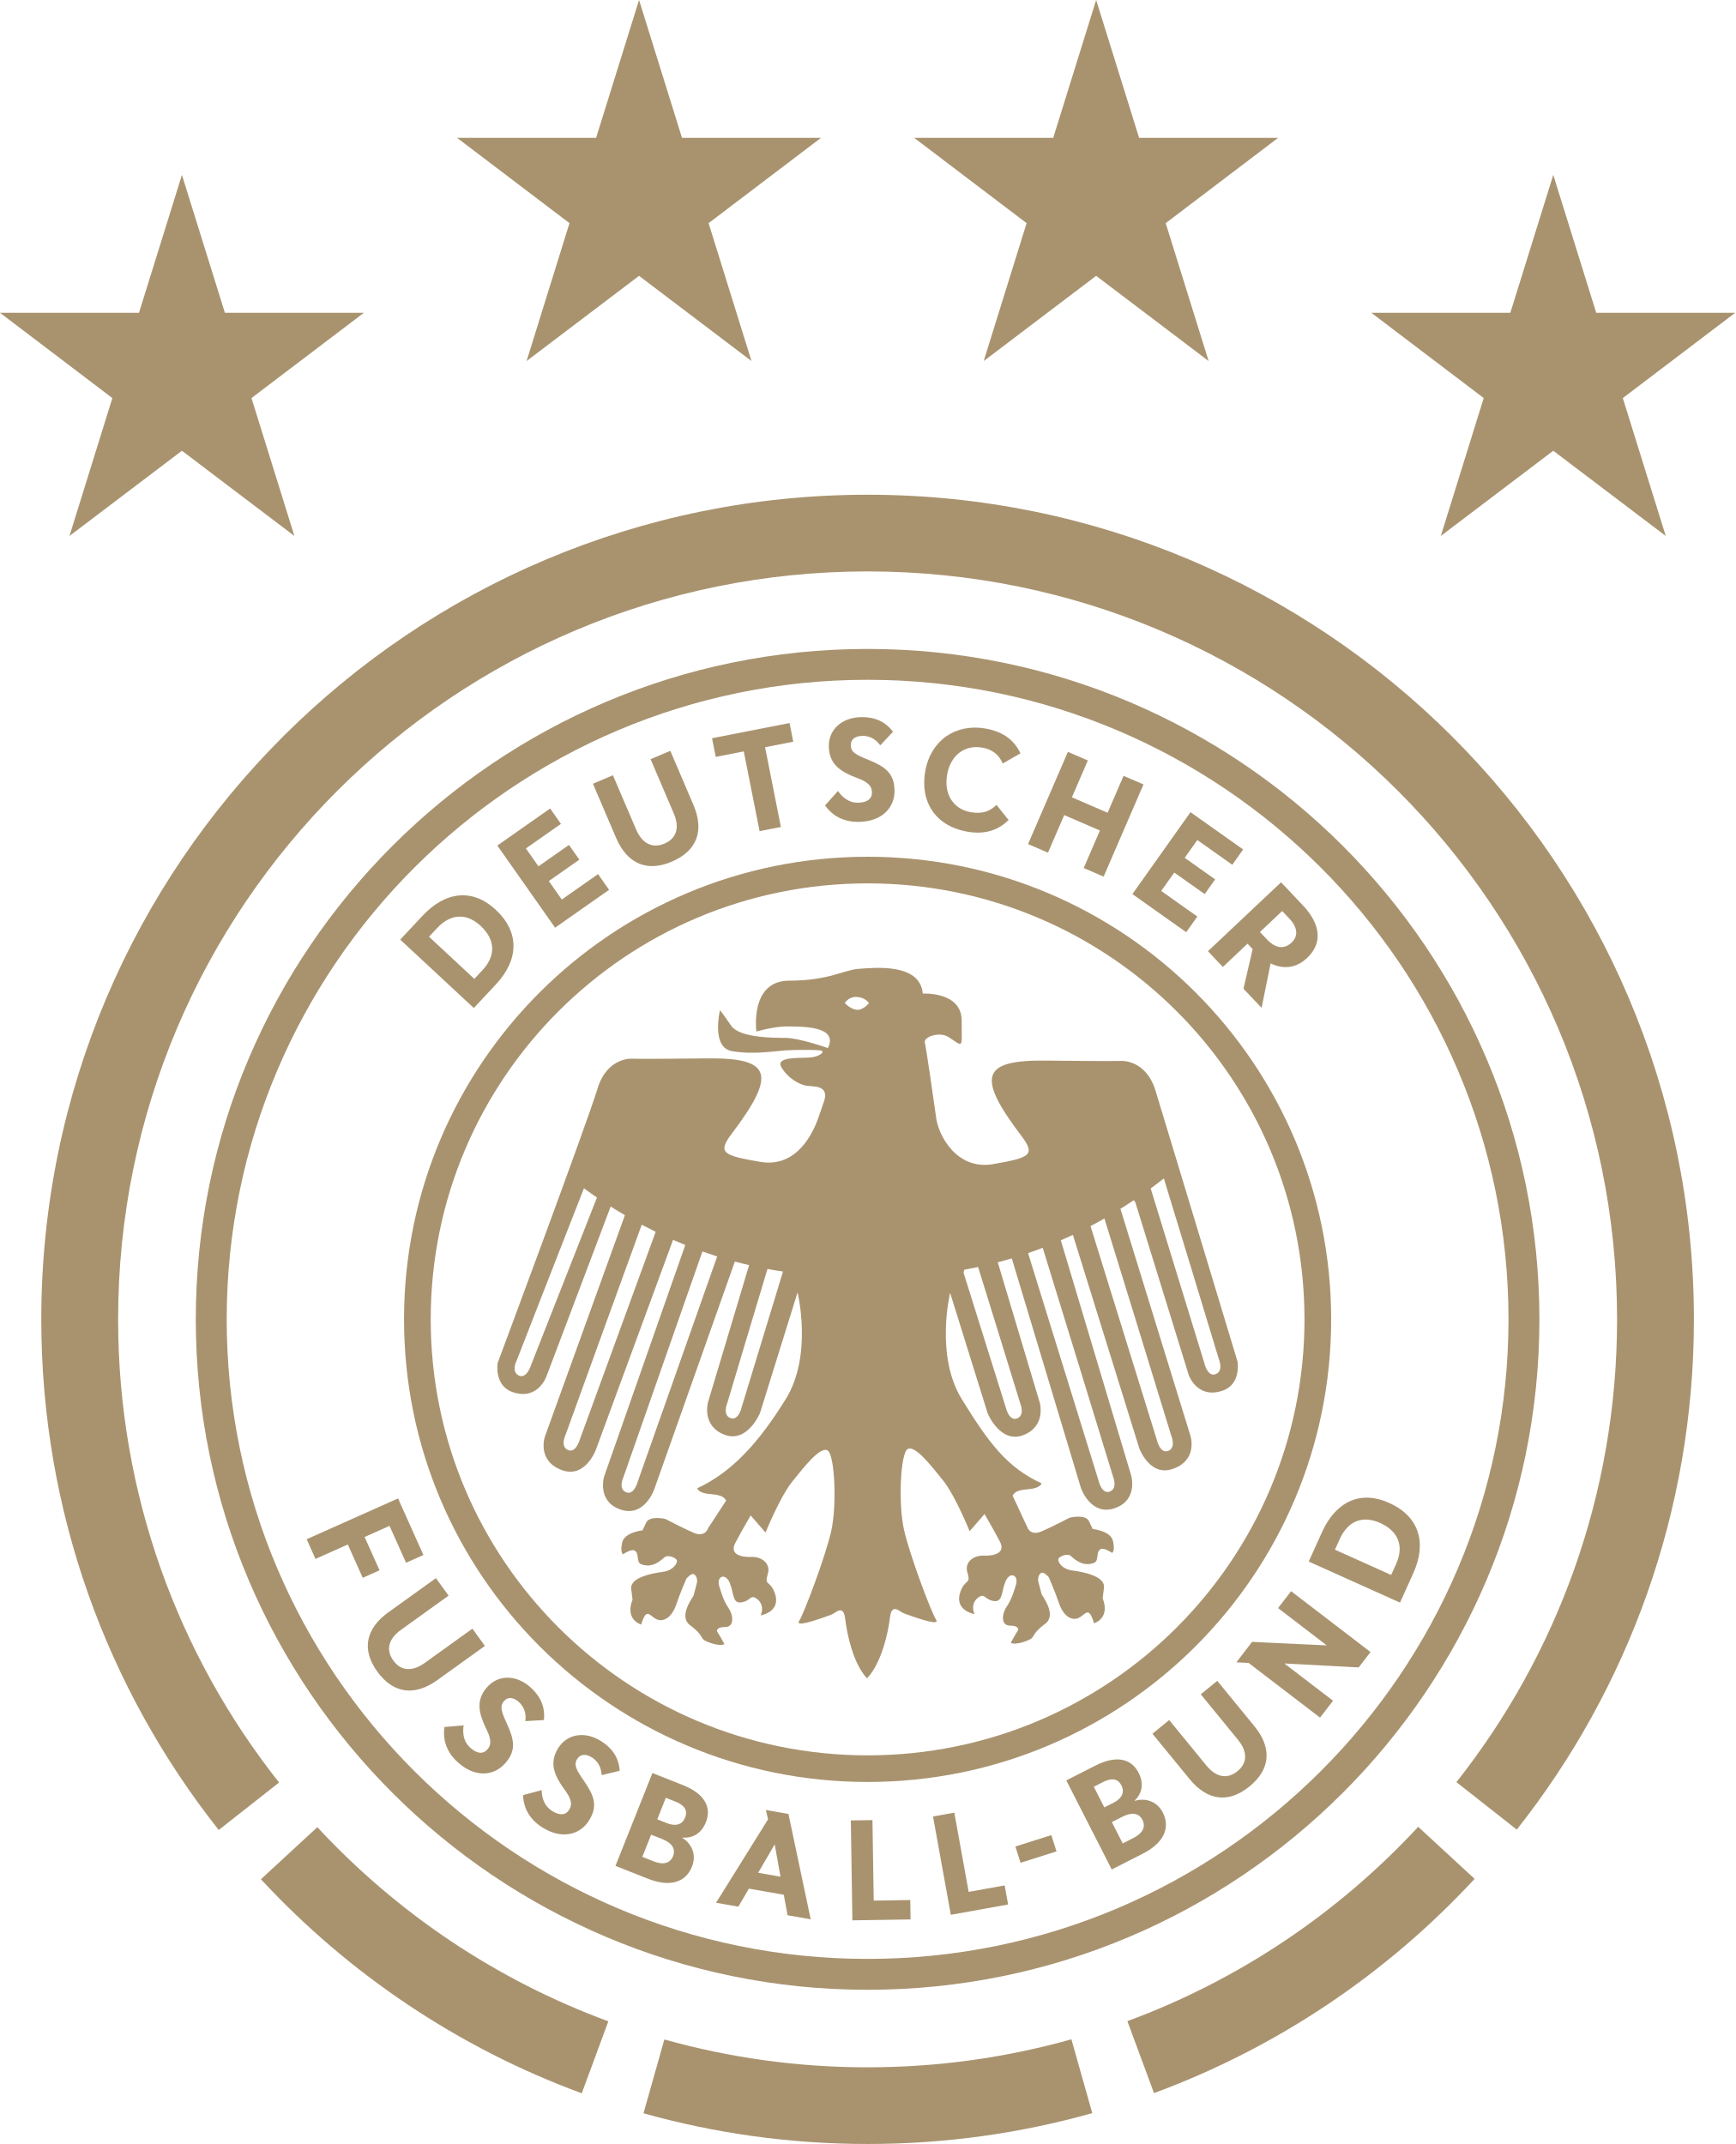
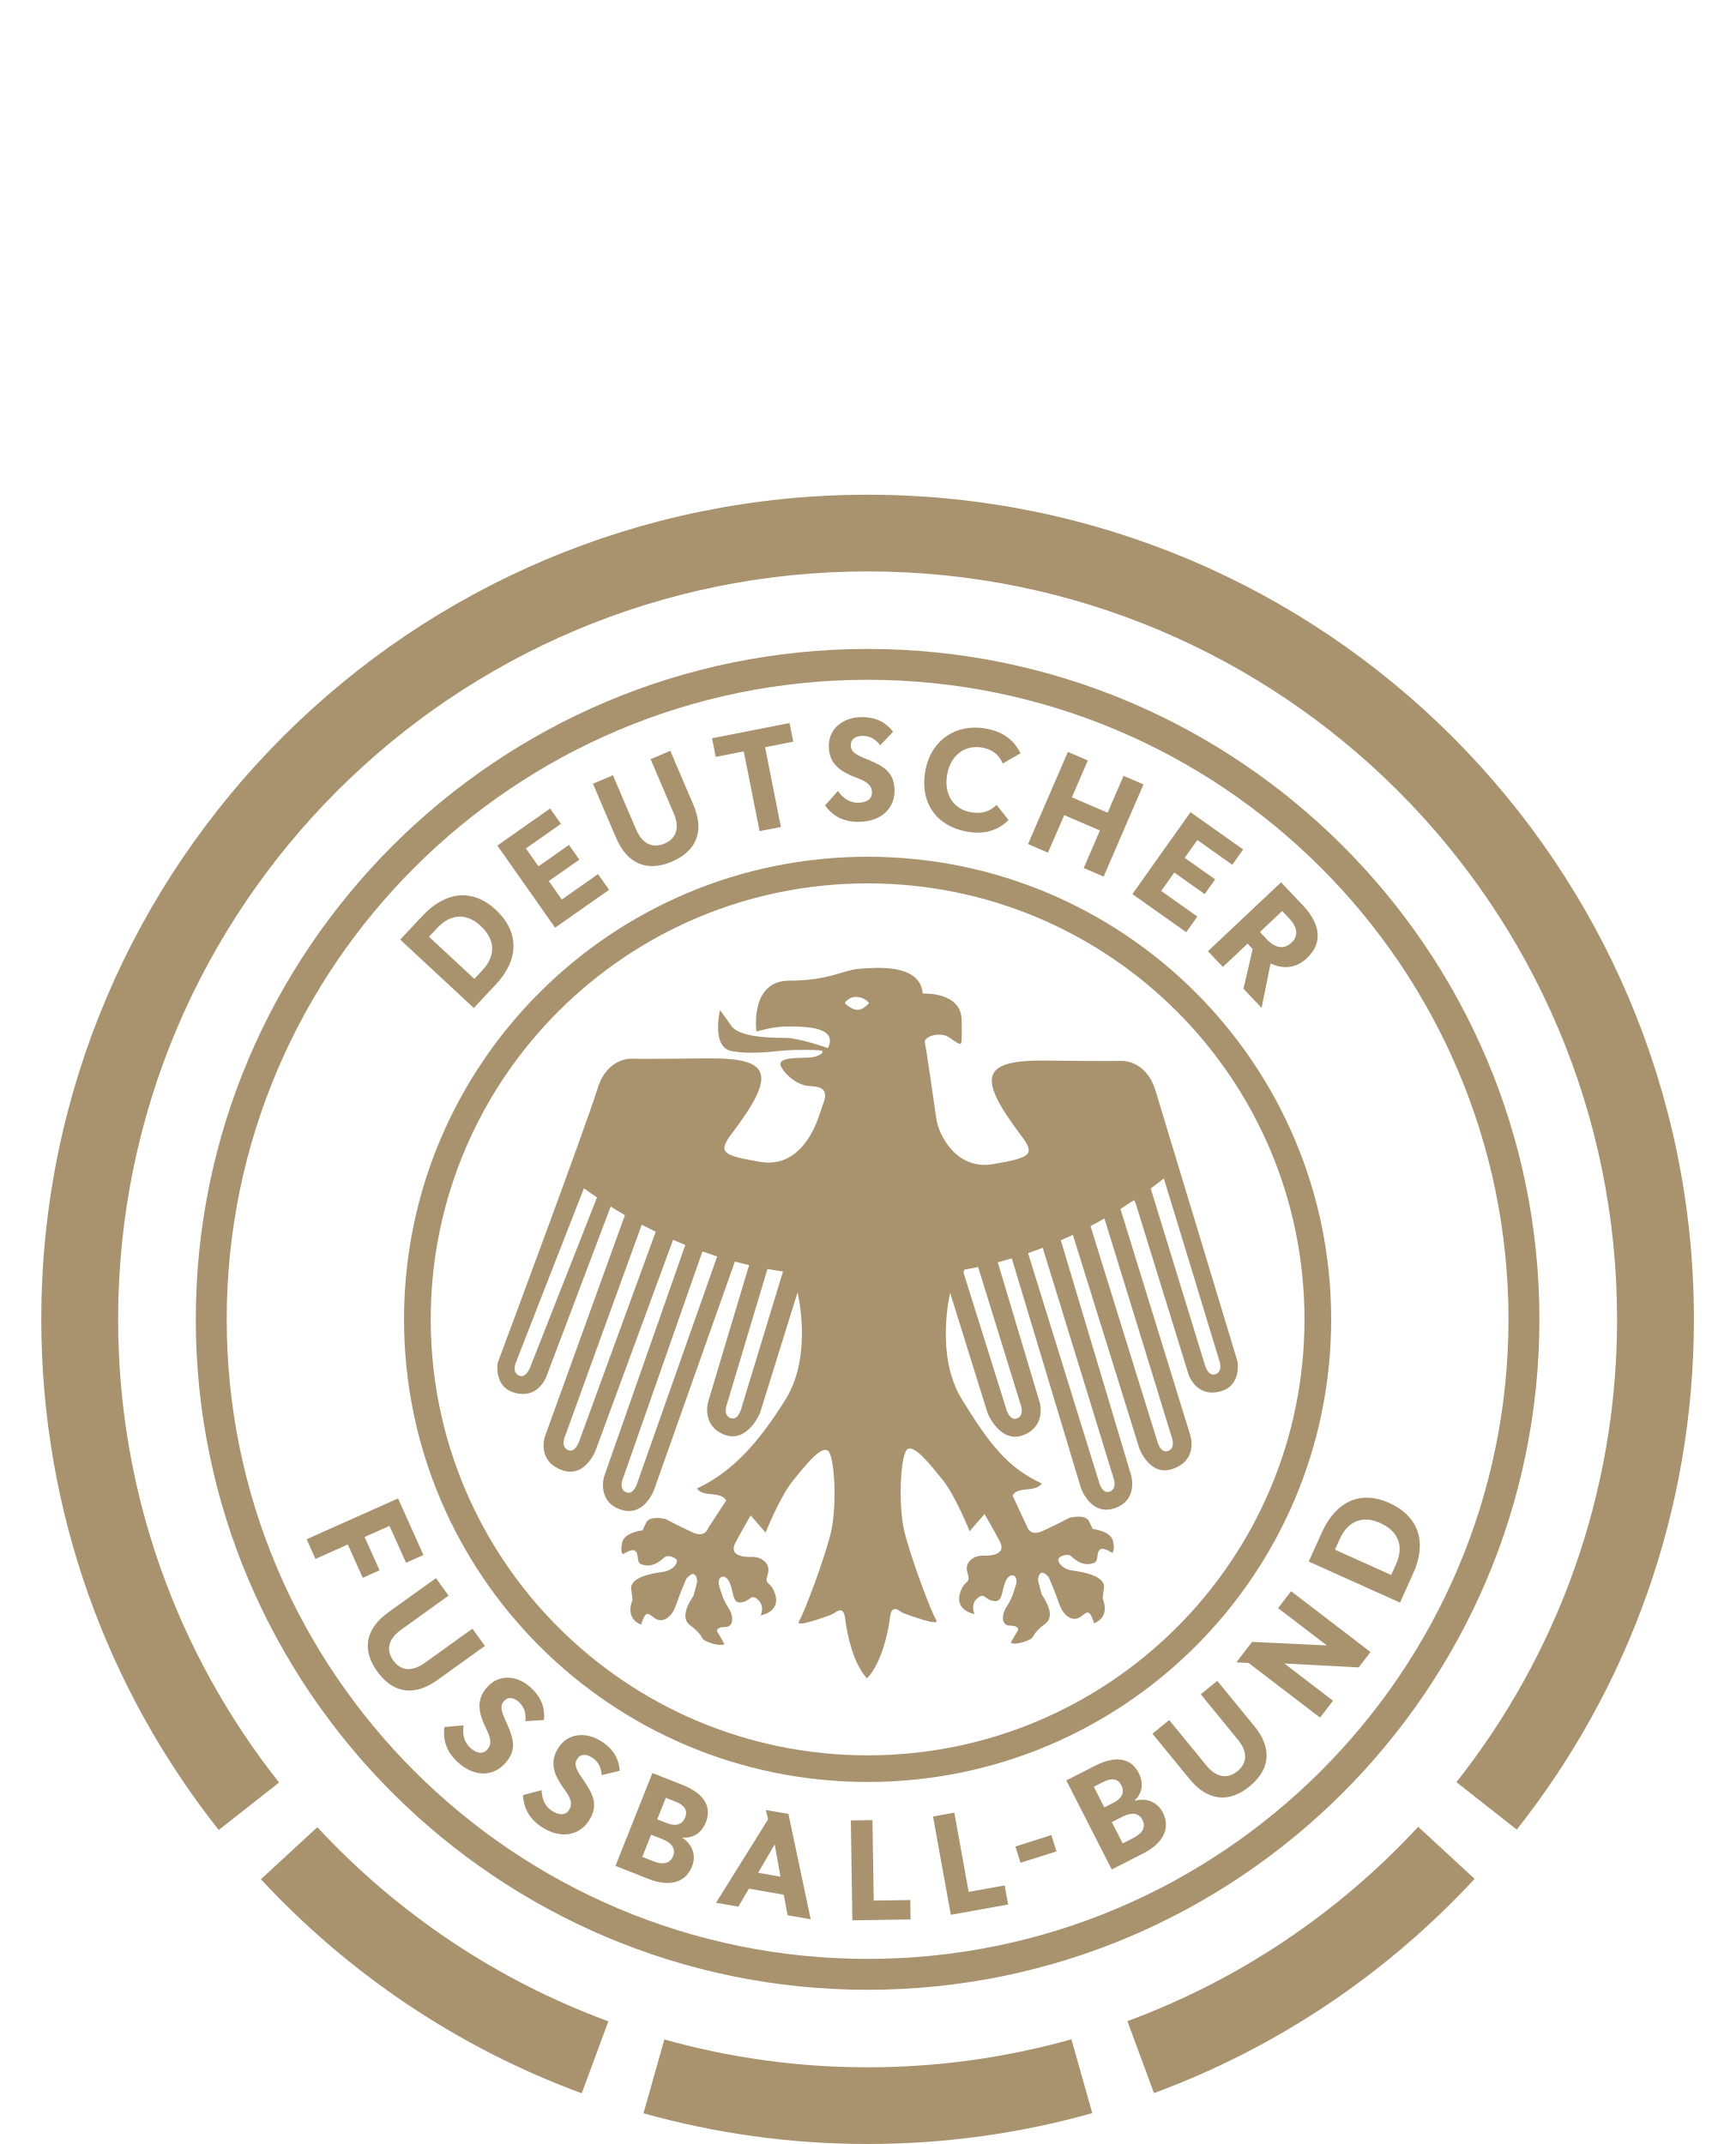
- <svg xmlns="http://www.w3.org/2000/svg" viewBox="3.95 0.16 276.11 341.19">
-   <path d="m229.61 290.871 8.976 8.285c-13.941 15.059-31.375 26.852-51.016 34.094l-4.234-11.453c17.816-6.57 33.629-17.266 46.273-30.926m-55.179 33.817 3.32 11.75c-11.367 3.199-23.36 4.91-35.75 4.91-12.36 0-24.32-1.703-35.66-4.887l3.32-11.746a119.5 119.5 0 0 0 32.34 4.43c11.242 0 22.117-1.555 32.43-4.457m-73.68-2.86-4.234 11.453c-19.653-7.23-37.098-19.015-51.051-34.066l8.98-8.285c12.657 13.652 28.477 24.34 46.305 30.898m0 0" style="stroke:none;fill-rule:nonzero;fill:#a9936f;fill-opacity:1" />
-   <path d="M235.691 283.766c16.008-20.262 25.563-45.84 25.563-73.645 0-65.738-53.39-119.027-119.254-119.027-65.863 0-119.254 53.289-119.254 119.027 0 27.832 9.57 53.434 25.61 73.703l-9.602 7.555C21.07 269.03 10.52 240.805 10.52 210.12c0-72.476 58.867-131.23 131.48-131.23s131.48 58.754 131.48 131.23c0 30.656-10.535 58.863-28.187 81.2Zm0 0" style="stroke:none;fill-rule:nonzero;fill:#a9936f;fill-opacity:1" />
-   <path d="M40.023 210.121C40.023 154 85.773 108.34 142 108.34S243.977 154 243.977 210.12c0 56.117-45.75 101.774-101.98 101.774S40.022 266.246 40.022 210.12m-4.918 0C35.105 268.953 83.06 316.81 142 316.81s106.895-47.856 106.895-106.688c0-58.836-47.946-106.691-106.895-106.691-58.95 0-106.895 47.863-106.895 106.691m0 0" style="stroke:none;fill-rule:nonzero;fill:#a9936f;fill-opacity:1" />
-   <path d="M215.762 210.121c0 40.656-33.024 73.617-73.762 73.617s-73.762-32.96-73.762-73.617c0-40.66 33.024-73.621 73.762-73.621s73.762 32.96 73.762 73.621M142 140.738c-38.39 0-69.516 31.063-69.516 69.383 0 38.316 31.125 69.379 69.516 69.379 38.39 0 69.516-31.062 69.516-69.379 0-38.32-31.125-69.383-69.516-69.383m0 0" style="stroke:none;fill-rule:nonzero;fill:#a9936f;fill-opacity:1" />
-   <path d="M82.855 156.816c3.747-4.011 3.723-8.398-.027-11.886-3.633-3.375-7.937-3.012-11.683 1l-3.512 3.757 11.71 10.887Zm-9.359-8.957c2.18-2.336 4.703-2.422 6.93-.355 2.324 2.16 2.48 4.71.281 7.062l-1.281 1.371-7.211-6.707Zm27.371-6.097-1.758-2.5-5.765 4.047-2.067-2.938 4.856-3.406-1.649-2.348-4.855 3.406-2-2.843 5.578-3.91-1.719-2.446-8.402 5.895 9.191 13.074Zm9.969-4.477c3.992-1.695 5.223-4.89 3.45-9.039l-3.68-8.601-3.133 1.332 3.683 8.625c.977 2.277.426 3.996-1.472 4.804-1.899.809-3.547.024-4.52-2.254l-3.687-8.62-3.18 1.35 3.68 8.602c1.78 4.176 4.957 5.465 8.859 3.801m13.977-4.855 3.39-.664-2.516-12.692 4.485-.879-.59-2.972-12.336 2.418.59 2.972 4.46-.875Zm21.472-6.453c-.035-2.754-1.465-3.797-4.074-4.864-2.098-.847-2.895-1.25-2.883-2.406-.012-.879.7-1.426 1.836-1.441 1.531-.028 2.375.886 2.848 1.504l2.035-2.165c-.918-1.21-2.395-2.367-5.063-2.324-3.105.051-5.191 2.008-5.156 4.645.035 2.87 1.906 4.043 4.332 4.976 1.793.641 2.52 1.254 2.535 2.387.012.95-.722 1.586-2.183 1.61-1.739.03-2.727-1.157-3.227-1.868l-2.055 2.301c.872 1.238 2.493 2.668 5.391 2.621 3.64-.058 5.7-2.246 5.664-4.976m12.067 3.421c-2.758-.507-4.266-2.93-3.684-6.046.57-3.051 2.84-4.727 5.621-4.211 1.574.289 2.64 1.144 3.211 2.523l2.828-1.621c-.953-1.988-2.598-3.398-5.473-3.93-4.765-.879-8.761 1.82-9.66 6.645-.941 5.031 1.676 8.832 6.535 9.73 3.102.57 5.153-.32 6.708-1.824l-1.93-2.426c-.957.953-2.149 1.532-4.156 1.16m18.035 8.899 3.172 1.363 6.34-14.672-3.172-1.363-2.536 5.867-5.683-2.449 2.535-5.867-3.172-1.367-6.34 14.671 3.172 1.368 2.582-5.977 5.684 2.45Zm16.313 10.211 1.769-2.492-5.75-4.075 2.078-2.925 4.84 3.425 1.664-2.34-4.844-3.43 2.012-2.831 5.558 3.937 1.73-2.437-8.378-5.934-9.246 13.035Zm5.827 5.532 3.93-3.704.813.86-1.461 6.308 2.882 3.047 1.434-7.082c2.035 1.008 4.094.754 5.797-.852 2.496-2.351 2.203-5.355-.68-8.402l-3.453-3.649-11.633 10.965Zm9.442-8.903 1.129 1.195c1.355 1.43 1.449 2.809.367 3.824-1.16 1.098-2.535.961-3.906-.484l-1.13-1.195Zm-146 99.617 3.96-1.77 2.633 5.871 2.762-1.234-4.035-9.004-14.543 6.492 1.402 3.137 5.145-2.297 2.375 5.301 2.676-1.195Zm17.152 14.586-7.59 5.453c-2.004 1.441-3.8 1.281-5-.383-1.203-1.664-.8-3.43 1.207-4.87l7.59-5.454-2.012-2.785-7.574 5.441c-3.672 2.637-4.234 5.996-1.765 9.418 2.527 3.492 5.906 3.992 9.558 1.367l7.574-5.441Zm7.395 11.68c1.12 1.027 1.109 2.27 1.03 3.039l2.95-.176c.16-1.508-.113-3.356-2.07-5.149-2.281-2.09-5.125-2.097-6.903-.16-1.933 2.11-1.382 4.238-.27 6.574.86 1.692.966 2.633.2 3.47-.64.695-1.605.655-2.676-.329-1.277-1.168-1.18-2.707-1.054-3.559l-3.059.262c-.215 1.496-.023 3.64 2.106 5.59 2.671 2.445 5.652 2.27 7.492.262 1.855-2.024 1.535-3.754.379-6.317-.938-2.047-1.235-2.882-.438-3.718.59-.645 1.477-.551 2.313.21m13.097 6.231c-2.61-1.652-5.41-1.16-6.82 1.059-1.531 2.414-.613 4.414.894 6.515 1.141 1.516 1.41 2.426.805 3.38-.504.796-1.46.929-2.691.148-1.461-.926-1.637-2.457-1.664-3.317l-2.965.793c.055 1.512.621 3.59 3.058 5.133 3.06 1.937 5.961 1.238 7.422-1.059 1.47-2.316.848-3.964-.742-6.28-1.285-1.852-1.722-2.626-1.086-3.587.469-.738 1.356-.805 2.313-.2 1.285.817 1.492 2.04 1.55 2.813l2.872-.691c-.106-1.516-.704-3.285-2.946-4.707m12.977 6.973-4.828-1.91-5.88 14.777 5.15 2.039c3.581 1.422 6.046.539 7.027-1.926.773-1.95-.102-3.683-1.536-4.574l.02-.043c1.512.129 2.977-.555 3.734-2.461.938-2.355-.21-4.523-3.687-5.902m-1.547 11.316c-.45 1.137-1.52 1.453-3.133.816l-1.758-.699 1.407-3.531 1.738.688c1.61.636 2.2 1.59 1.746 2.726m1.918-6.133c-.434 1.094-1.469 1.45-2.887.887l-1.543-.61 1.364-3.43 1.543.614q2.19.868 1.523 2.54m12.852-1.212.347 1.489-8.273 13.277 3.547.621 1.68-2.867 5.55.969.598 3.261 3.683.645-3.539-16.766Zm-1.223 9.993 2.594-4.461.046.007.91 5.075Zm18.383 4.429-.2-12.812-3.441.054.246 15.899 9.258-.145-.047-3.09Zm15.109-1.39-2.285-12.606-3.387.61 2.832 15.644 9.117-1.637-.55-3.039Zm7.434-7.219 5.722-1.813.825 2.594-5.723 1.809Zm19.007-7.27-.023-.043c1.098-1.05 1.55-2.597.621-4.425-1.152-2.262-3.543-2.832-6.875-1.137l-4.629 2.355 7.23 14.176 4.934-2.512c3.434-1.75 4.399-4.18 3.196-6.543-.954-1.867-2.836-2.359-4.454-1.87m-4.855 1.047-1.676-3.289 1.48-.75c1.4-.715 2.372-.535 2.915.531.535 1.051.12 2.063-1.239 2.754Zm4.61 4.871-1.688.86-1.727-3.391 1.664-.848c1.543-.785 2.649-.597 3.203.493.555 1.09.09 2.101-1.453 2.886m13.363-25.012-2.628 2.14 5.918 7.235c1.562 1.91 1.511 3.707-.078 5.003-1.59 1.301-3.383 1.004-4.946-.906l-5.918-7.234-2.664 2.176 5.903 7.21c2.863 3.5 6.257 3.86 9.527 1.192 3.344-2.727 3.637-6.121.789-9.602Zm9.676-11.579 7.73 5.922-.01.016-11.856-.563-2.504 3.254 1.957.106 11.36 8.695 2.066-2.687-7.692-5.891.028-.035 11.746.625 1.882-2.45-12.636-9.68Zm17.68-16.738c-4.504-2.027-8.445-.308-10.7 4.668l-2.105 4.664 14.524 6.531 2.11-4.664c2.25-4.976.823-9.109-3.829-11.199m1.082 9.766-.77 1.699-8.945-4.023.77-1.7c1.308-2.898 3.66-3.789 6.418-2.55 2.887 1.296 3.847 3.652 2.527 6.574m-25.215-32.254s-11.218-37.125-13.035-43.074c-1.555-5.098-5.55-4.774-5.55-4.774s-1.317.067-11.883-.054c-10.192-.106-11.172 2.43-3.926 11.984 2.3 3.035 1.406 3.465-4.489 4.492-5.898 1.02-8.714-4.726-9.054-7.254-.344-2.539-1.649-11.531-1.801-11.972-.383-1.075 2.375-1.883 3.719-1.016 2.472 1.57 2.125 2.078 2.125-2.594 0-4.68-6.192-4.297-6.192-4.297-.406-4.949-7.808-4.101-10.18-3.945-2.374.16-4.753 1.883-11.077 1.883-6.32 0-5.215 8.094-5.215 8.094s2.933-.872 5.168-.813c2.21.055 7.941-.059 6.21 3.45 0 0-4.585-1.626-6.75-1.626-2.16 0-7.343-.047-8.636-1.93-1.297-1.886-1.781-2.48-1.781-2.48s-1.457 5.918 1.89 6.516c3.348.593 6.805 0 8.422-.106 1.617-.117 4.809-.117 5.672 0 .86.106-.059 1.02-1.734 1.133-1.668.106-5.504-.164-4.477 1.555 1.024 1.73 2.809 2.699 3.883 2.914 1.082.219 4.05-.27 2.75 2.91l-.727 2.117c-.832 2.422-3.425 8.133-9.324 7.094-5.898-1.008-6.785-1.442-4.496-4.465 7.25-9.566 6.277-12.102-3.922-11.996-10.562.121-11.879.05-11.879.05s-3.996-.327-5.55 4.77c-1.82 5.95-15.887 43.645-15.887 43.645s-.63 3.644 2.437 4.664c4.031 1.328 5.34-2.559 5.34-2.559l10.203-26.988c.762.473 1.508.937 2.266 1.375l-12.746 35.273s-1.301 3.891 2.812 5.325c3.676 1.273 5.328-3.301 5.328-3.301l12.27-33.375c.656.277 1.308.555 1.945.816l-12.922 36.864s-1.191 3.953 2.63 5.242c3.812 1.297 5.355-3.23 5.355-3.23l12.824-36.235q1.149.31 2.262.562c-.012.043-.016.075-.016.075l-6.516 21.738s-1.078 3.734 2.586 5.168c3.68 1.437 5.688-3.45 5.688-3.45l5.972-19.183s2.45 9.988-1.87 16.961c-4.317 6.969-8.551 11.625-14.094 14.21 0 0 .148.798 2.164.93 2.011.153 2.156.66 2.445 1.012l-2.867 4.387s-.438 1.578-2.383.723c-1.945-.864-4.387-2.16-4.387-2.16s-2.523-.637-3.101.578l-.575 1.222s-2.874.29-3.242 1.934c-.355 1.656.149 1.867.149 1.867s1.304-.914 1.867-.562c.77.457.148 1.843 1.043 2.168 1.61.582 2.785-.317 3.644-1.09.563-.524 1.942.062 2.008.496.074.433-.574 1.574-2.23 1.793-1.653.222-5.254.855-5.043 2.734.187 1.578.21 1.719.219 1.727-.02.031-1.348 2.879 1.37 3.945 0 0 .438-1.719 1.008-1.719.575 0 1.075 1.004 2.086 1.004 1.008 0 1.946-.867 2.524-2.586.57-1.73 1.578-4.027 1.578-4.027s.719-.856 1.152-.719c.434.149.653.938.508 1.434-.144.515-.433 1.656-.508 1.949-.07.277-2.511 3.305-.57 4.746 1.938 1.426 1.727 2.008 2.223 2.356.507.367 2.523 1.078 3.246.652 0 0-.864-1.582-1.082-1.867s-.145-.856 1.218-.856c1.375 0 1.375-1.726.512-3.023-.867-1.29-1.164-2.535-1.445-3.375-.559-1.7.969-2.309 1.66-.582.668 1.672.395 3.297 1.871 3.058 1.102-.172 1.363-.894 1.867-.832.508.075 1.934 1.07 1.168 2.91 0 0 3.367-.543 2.223-3.617-.758-2.039-1.691-1.02-1.082-3.02.469-1.573-.934-2.73-2.594-2.663-1.55.062-3.57-.352-2.586-2.227 1.035-1.988 2.446-4.379 2.446-4.379l2.37 2.73s2.239-5.6 4.25-8.12c2.016-2.512 4.465-5.61 5.614-4.957 1.152.644 1.508 8.765.578 12.859-.937 4.094-4.324 13.078-5.11 14.3-.792 1.216 4.458-.788 5.11-1.011.645-.21 1.941-1.793 2.227.652.293 2.438 1.25 7.086 3.472 9.47l.055-.06c2.234-2.37 3.316-7.183 3.601-9.628.29-2.438 1.583-.856 2.235-.645.64.211 5.898 2.227 5.101 1.004-.785-1.215-4.168-10.203-5.101-14.293-.938-4.094-.578-12.223.578-12.867 1.148-.645 3.59 2.453 5.605 4.957 2.016 2.52 4.25 8.12 4.25 8.12l2.375-2.73s1.41 2.387 2.45 4.387c.976 1.867-1.04 2.29-2.59 2.227-1.664-.067-3.067 1.09-2.59 2.656.602 1.996-.328.988-1.082 3.023-1.145 3.075 2.215 3.622 2.215 3.622-.766-1.852.66-2.836 1.168-2.91.504-.067.765.66 1.87.831 1.477.227 1.208-1.394 1.876-3.058.687-1.727 2.215-1.125 1.652.578-.281.84-.574 2.082-1.441 3.375-.863 1.289-.863 3.02.508 3.02 1.367 0 1.441.57 1.222.855-.218.293-1.082 1.875-1.082 1.875.719.434 2.735-.293 3.242-.652.504-.36.29-.93 2.23-2.364 1.942-1.445-.507-4.46-.573-4.746-.078-.293-.368-1.433-.508-1.941-.14-.504.07-1.29.508-1.434.43-.148 1.148.707 1.148.707s1.008 2.309 1.586 4.031c.57 1.727 1.516 2.59 2.516 2.59 1.011 0 1.511-1.007 2.09-1.007.574 0 1.007 1.726 1.007 1.726 2.72-1.078 1.387-3.914 1.371-3.945.004-.008.028-.156.215-1.73.207-1.876-3.386-2.52-5.039-2.739-1.66-.21-2.3-1.363-2.234-1.785.074-.442 1.445-1.02 2.015-.508.86.777 2.024 1.672 3.637 1.094.903-.317.278-1.703 1.047-2.168.566-.344 1.871.57 1.871.57s.496-.219.145-1.867c-.36-1.656-3.243-1.941-3.243-1.941l-.574-1.223c-.582-1.215-3.093-.57-3.093-.57s-2.458 1.296-4.399 2.152c-1.937.863-2.371-.719-2.371-.719l-2.305-4.957c.285-.36.43-.863 2.446-1.004 2.011-.144 2.164-.937 2.164-.937-5.547-2.582-8.352-6.39-12.672-13.364-4.32-6.96-1.875-16.949-1.875-16.949l5.976 19.184s2.02 4.887 5.692 3.441c3.668-1.433 2.59-5.168 2.59-5.168l-6.664-22.277s-.004-.008-.012-.047a54 54 0 0 0 2.226-.629l11 36.535s1.543 4.528 5.364 3.23c3.812-1.288 2.625-5.25 2.625-5.25l-11.184-37.386a58 58 0 0 0 1.918-.863l.012.031 10.547 33.91s1.648 4.586 5.324 3.305c4.113-1.426 2.812-5.317 2.812-5.317l-11.125-36.062q-.002.002-.004-.008c.711-.45 1.426-.898 2.137-1.379.211.219.274.465.274.465l8.445 27.32s1.305 3.883 5.34 2.547c3.066-1.004 2.437-4.648 2.437-4.648m-112.445.629s-.668 2.183-1.93 1.582c-1.25-.606-.316-2.406-.316-2.406s9.719-24.95 10.691-27.38c.688.505 1.387.993 2.075 1.465Zm7.781 11.804s-.62 2.204-1.886 1.633c-1.27-.562-.38-2.39-.38-2.39s10.45-28.871 12.13-33.461c.746.39 1.488.773 2.218 1.132Zm9.215 6.704s-.59 2.21-1.86 1.648c-1.277-.547-.41-2.383-.41-2.383s10.637-30.43 12.575-35.926a79 79 0 0 0 2.347.793Zm16.547-11.88s-.488 2.223-1.793 1.727c-1.293-.504-.5-2.363-.5-2.363s5.062-16.945 6.402-21.363c.852.164 1.672.293 2.47.406Zm18.363-63.242c-1.023-.046-1.945-1.074-1.945-1.074s.543-1.02 1.894-.972c1.348.058 1.946.972 1.946.972s-.867 1.133-1.895 1.074m25.969 62.653s.789 1.867-.5 2.375c-1.3.488-1.8-1.73-1.8-1.73l-6.665-21.266s-.152-.266.082-.676c.703-.121 1.426-.27 2.172-.422.426 1.297 6.711 21.719 6.711 21.719m14.762 11.637s.789 1.867-.508 2.37c-1.3.508-1.793-1.726-1.793-1.726l-11.219-36.21a60 60 0 0 0 2.328-.849c1.223 3.891 11.192 36.415 11.192 36.415m9.277-6.465s.793 1.867-.5 2.37c-1.293.509-1.8-1.726-1.8-1.726l-10.563-34.05c.734-.383 1.472-.79 2.215-1.208.73 2.293 10.648 34.614 10.648 34.614m7.055-9.844c-1.29.508-1.797-1.727-1.797-1.727l-8.547-27.828a80 80 0 0 0 2.094-1.582c.004.016.011.024.011.031.23.668 8.747 28.735 8.747 28.735s.789 1.867-.508 2.37M26.066 49.934H3.946l17.882 13.574-6.824 21.945 17.894-13.562 17.895 13.562-6.828-21.945 17.887-13.574H39.734l-6.836-21.942ZM98.8 22.098H76.68l17.886 13.574-6.828 21.945 17.895-13.562 17.894 13.562-6.828-21.945 17.887-13.574h-22.117L105.633.156Zm72.735 0h-22.12L167.3 35.672l-6.828 21.945 17.894-13.562 17.899 13.562-6.832-21.945 17.886-13.574h-22.117L178.367.156Zm72.735 27.836h-22.122l17.887 13.574-6.828 21.945 17.895-13.562L269 85.453l-6.832-21.945 17.887-13.574h-22.118l-6.835-21.942Zm0 0" style="stroke:none;fill-rule:nonzero;fill:#a9936f;fill-opacity:1" />
+ <svg xmlns="http://www.w3.org/2000/svg" viewBox="3.95 0.16 276.11 341.19" version="1.1" id="svg5">
+   <defs id="defs5" />
+   <path d="m229.61 290.871 8.976 8.285c-13.941 15.059-31.375 26.852-51.016 34.094l-4.234-11.453c17.816-6.57 33.629-17.266 46.273-30.926m-55.179 33.817 3.32 11.75c-11.367 3.199-23.36 4.91-35.75 4.91-12.36 0-24.32-1.703-35.66-4.887l3.32-11.746a119.5 119.5 0 0 0 32.34 4.43c11.242 0 22.117-1.555 32.43-4.457m-73.68-2.86-4.234 11.453c-19.653-7.23-37.098-19.015-51.051-34.066l8.98-8.285c12.657 13.652 28.477 24.34 46.305 30.898m0 0" style="stroke:none;fill-rule:nonzero;fill:#a9936f;fill-opacity:1" id="path1" />
+   <path d="M235.691 283.766c16.008-20.262 25.563-45.84 25.563-73.645 0-65.738-53.39-119.027-119.254-119.027-65.863 0-119.254 53.289-119.254 119.027 0 27.832 9.57 53.434 25.61 73.703l-9.602 7.555C21.07 269.03 10.52 240.805 10.52 210.12c0-72.476 58.867-131.23 131.48-131.23s131.48 58.754 131.48 131.23c0 30.656-10.535 58.863-28.187 81.2Zm0 0" style="stroke:none;fill-rule:nonzero;fill:#a9936f;fill-opacity:1" id="path2" />
+   <path d="M40.023 210.121C40.023 154 85.773 108.34 142 108.34S243.977 154 243.977 210.12c0 56.117-45.75 101.774-101.98 101.774S40.022 266.246 40.022 210.12m-4.918 0C35.105 268.953 83.06 316.81 142 316.81s106.895-47.856 106.895-106.688c0-58.836-47.946-106.691-106.895-106.691-58.95 0-106.895 47.863-106.895 106.691m0 0" style="stroke:none;fill-rule:nonzero;fill:#a9936f;fill-opacity:1" id="path3" />
+   <path d="M215.762 210.121c0 40.656-33.024 73.617-73.762 73.617s-73.762-32.96-73.762-73.617c0-40.66 33.024-73.621 73.762-73.621s73.762 32.96 73.762 73.621M142 140.738c-38.39 0-69.516 31.063-69.516 69.383 0 38.316 31.125 69.379 69.516 69.379 38.39 0 69.516-31.062 69.516-69.379 0-38.32-31.125-69.383-69.516-69.383m0 0" style="stroke:none;fill-rule:nonzero;fill:#a9936f;fill-opacity:1" id="path4" />
+   <path d="m 82.855,156.816 c 3.747,-4.011 3.723,-8.398 -0.027,-11.886 -3.633,-3.375 -7.937,-3.012 -11.683,1 l -3.512,3.757 11.71,10.887 z m -9.359,-8.957 c 2.18,-2.336 4.703,-2.422 6.93,-0.355 2.324,2.16 2.48,4.71 0.281,7.062 l -1.281,1.371 -7.211,-6.707 z m 27.371,-6.097 -1.758,-2.5 -5.765,4.047 -2.067,-2.938 4.856,-3.406 -1.649,-2.348 -4.855,3.406 -2,-2.843 5.578,-3.91 -1.719,-2.446 -8.402,5.895 9.191,13.074 z m 9.969,-4.477 c 3.992,-1.695 5.223,-4.89 3.45,-9.039 l -3.68,-8.601 -3.133,1.332 3.683,8.625 c 0.977,2.277 0.426,3.996 -1.472,4.804 -1.899,0.809 -3.547,0.024 -4.52,-2.254 l -3.687,-8.62 -3.18,1.35 3.68,8.602 c 1.78,4.176 4.957,5.465 8.859,3.801 m 13.977,-4.855 3.39,-0.664 -2.516,-12.692 4.485,-0.879 -0.59,-2.972 -12.336,2.418 0.59,2.972 4.46,-0.875 z m 21.472,-6.453 c -0.035,-2.754 -1.465,-3.797 -4.074,-4.864 -2.098,-0.847 -2.895,-1.25 -2.883,-2.406 -0.012,-0.879 0.7,-1.426 1.836,-1.441 1.531,-0.028 2.375,0.886 2.848,1.504 l 2.035,-2.165 c -0.918,-1.21 -2.395,-2.367 -5.063,-2.324 -3.105,0.051 -5.191,2.008 -5.156,4.645 0.035,2.87 1.906,4.043 4.332,4.976 1.793,0.641 2.52,1.254 2.535,2.387 0.012,0.95 -0.722,1.586 -2.183,1.61 -1.739,0.03 -2.727,-1.157 -3.227,-1.868 l -2.055,2.301 c 0.872,1.238 2.493,2.668 5.391,2.621 3.64,-0.058 5.7,-2.246 5.664,-4.976 m 12.067,3.421 c -2.758,-0.507 -4.266,-2.93 -3.684,-6.046 0.57,-3.051 2.84,-4.727 5.621,-4.211 1.574,0.289 2.64,1.144 3.211,2.523 l 2.828,-1.621 c -0.953,-1.988 -2.598,-3.398 -5.473,-3.93 -4.765,-0.879 -8.761,1.82 -9.66,6.645 -0.941,5.031 1.676,8.832 6.535,9.73 3.102,0.57 5.153,-0.32 6.708,-1.824 l -1.93,-2.426 c -0.957,0.953 -2.149,1.532 -4.156,1.16 m 18.035,8.899 3.172,1.363 6.34,-14.672 -3.172,-1.363 -2.536,5.867 -5.683,-2.449 2.535,-5.867 -3.172,-1.367 -6.34,14.671 3.172,1.368 2.582,-5.977 5.684,2.45 z m 16.313,10.211 1.769,-2.492 -5.75,-4.075 2.078,-2.925 4.84,3.425 1.664,-2.34 -4.844,-3.43 2.012,-2.831 5.558,3.937 1.73,-2.437 -8.378,-5.934 -9.246,13.035 z m 5.827,5.532 3.93,-3.704 0.813,0.86 -1.461,6.308 2.882,3.047 1.434,-7.082 c 2.035,1.008 4.094,0.754 5.797,-0.852 2.496,-2.351 2.203,-5.355 -0.68,-8.402 l -3.453,-3.649 -11.633,10.965 z m 9.442,-8.903 1.129,1.195 c 1.355,1.43 1.449,2.809 0.367,3.824 -1.16,1.098 -2.535,0.961 -3.906,-0.484 l -1.13,-1.195 z m -146,99.617 3.96,-1.77 2.633,5.871 2.762,-1.234 -4.035,-9.004 -14.543,6.492 1.402,3.137 5.145,-2.297 2.375,5.301 2.676,-1.195 z m 17.152,14.586 -7.59,5.453 c -2.004,1.441 -3.8,1.281 -5,-0.383 -1.203,-1.664 -0.8,-3.43 1.207,-4.87 l 7.59,-5.454 -2.012,-2.785 -7.574,5.441 c -3.672,2.637 -4.234,5.996 -1.765,9.418 2.527,3.492 5.906,3.992 9.558,1.367 l 7.574,-5.441 z m 7.395,11.68 c 1.12,1.027 1.109,2.27 1.03,3.039 l 2.95,-0.176 c 0.16,-1.508 -0.113,-3.356 -2.07,-5.149 -2.281,-2.09 -5.125,-2.097 -6.903,-0.16 -1.933,2.11 -1.382,4.238 -0.27,6.574 0.86,1.692 0.966,2.633 0.2,3.47 -0.64,0.695 -1.605,0.655 -2.676,-0.329 -1.277,-1.168 -1.18,-2.707 -1.054,-3.559 l -3.059,0.262 c -0.215,1.496 -0.023,3.64 2.106,5.59 2.671,2.445 5.652,2.27 7.492,0.262 1.855,-2.024 1.535,-3.754 0.379,-6.317 -0.938,-2.047 -1.235,-2.882 -0.438,-3.718 0.59,-0.645 1.477,-0.551 2.313,0.21 m 13.097,6.231 c -2.61,-1.652 -5.41,-1.16 -6.82,1.059 -1.531,2.414 -0.613,4.414 0.894,6.515 1.141,1.516 1.41,2.426 0.805,3.38 -0.504,0.796 -1.46,0.929 -2.691,0.148 -1.461,-0.926 -1.637,-2.457 -1.664,-3.317 l -2.965,0.793 c 0.055,1.512 0.621,3.59 3.058,5.133 3.06,1.937 5.961,1.238 7.422,-1.059 1.47,-2.316 0.848,-3.964 -0.742,-6.28 -1.285,-1.852 -1.722,-2.626 -1.086,-3.587 0.469,-0.738 1.356,-0.805 2.313,-0.2 1.285,0.817 1.492,2.04 1.55,2.813 l 2.872,-0.691 c -0.106,-1.516 -0.704,-3.285 -2.946,-4.707 m 12.977,6.973 -4.828,-1.91 -5.88,14.777 5.15,2.039 c 3.581,1.422 6.046,0.539 7.027,-1.926 0.773,-1.95 -0.102,-3.683 -1.536,-4.574 l 0.02,-0.043 c 1.512,0.129 2.977,-0.555 3.734,-2.461 0.938,-2.355 -0.21,-4.523 -3.687,-5.902 m -1.547,11.316 c -0.45,1.137 -1.52,1.453 -3.133,0.816 l -1.758,-0.699 1.407,-3.531 1.738,0.688 c 1.61,0.636 2.2,1.59 1.746,2.726 m 1.918,-6.133 c -0.434,1.094 -1.469,1.45 -2.887,0.887 l -1.543,-0.61 1.364,-3.43 1.543,0.614 c 1.46,0.579 1.968,1.425 1.523,2.54 m 12.852,-1.212 0.347,1.489 -8.273,13.277 3.547,0.621 1.68,-2.867 5.55,0.969 0.598,3.261 3.683,0.645 -3.539,-16.766 z m -1.223,9.993 2.594,-4.461 0.046,0.007 0.91,5.075 z m 18.383,4.429 -0.2,-12.812 -3.441,0.054 0.246,15.899 9.258,-0.145 -0.047,-3.09 z m 15.109,-1.39 -2.285,-12.606 -3.387,0.61 2.832,15.644 9.117,-1.637 -0.55,-3.039 z m 7.434,-7.219 5.722,-1.813 0.825,2.594 -5.723,1.809 z m 19.007,-7.27 -0.023,-0.043 c 1.098,-1.05 1.55,-2.597 0.621,-4.425 -1.152,-2.262 -3.543,-2.832 -6.875,-1.137 l -4.629,2.355 7.23,14.176 4.934,-2.512 c 3.434,-1.75 4.399,-4.18 3.196,-6.543 -0.954,-1.867 -2.836,-2.359 -4.454,-1.87 m -4.855,1.047 -1.676,-3.289 1.48,-0.75 c 1.4,-0.715 2.372,-0.535 2.915,0.531 0.535,1.051 0.12,2.063 -1.239,2.754 z m 4.61,4.871 -1.688,0.86 -1.727,-3.391 1.664,-0.848 c 1.543,-0.785 2.649,-0.597 3.203,0.493 0.555,1.09 0.09,2.101 -1.453,2.886 m 13.363,-25.012 -2.628,2.14 5.918,7.235 c 1.562,1.91 1.511,3.707 -0.078,5.003 -1.59,1.301 -3.383,1.004 -4.946,-0.906 l -5.918,-7.234 -2.664,2.176 5.903,7.21 c 2.863,3.5 6.257,3.86 9.527,1.192 3.344,-2.727 3.637,-6.121 0.789,-9.602 z m 9.676,-11.579 7.73,5.922 -0.01,0.016 -11.856,-0.563 -2.504,3.254 1.957,0.106 11.36,8.695 2.066,-2.687 -7.692,-5.891 0.028,-0.035 11.746,0.625 1.882,-2.45 -12.636,-9.68 z m 17.68,-16.738 c -4.504,-2.027 -8.445,-0.308 -10.7,4.668 l -2.105,4.664 14.524,6.531 2.11,-4.664 c 2.25,-4.976 0.823,-9.109 -3.829,-11.199 m 1.082,9.766 -0.77,1.699 -8.945,-4.023 0.77,-1.7 c 1.308,-2.898 3.66,-3.789 6.418,-2.55 2.887,1.296 3.847,3.652 2.527,6.574 M 200.863,216.84 c 0,0 -11.218,-37.125 -13.035,-43.074 -1.555,-5.098 -5.55,-4.774 -5.55,-4.774 0,0 -1.317,0.067 -11.883,-0.054 -10.192,-0.106 -11.172,2.43 -3.926,11.984 2.3,3.035 1.406,3.465 -4.489,4.492 -5.898,1.02 -8.714,-4.726 -9.054,-7.254 -0.344,-2.539 -1.649,-11.531 -1.801,-11.972 -0.383,-1.075 2.375,-1.883 3.719,-1.016 2.472,1.57 2.125,2.078 2.125,-2.594 0,-4.68 -6.192,-4.297 -6.192,-4.297 -0.406,-4.949 -7.808,-4.101 -10.18,-3.945 -2.374,0.16 -4.753,1.883 -11.077,1.883 -6.32,0 -5.215,8.094 -5.215,8.094 0,0 2.933,-0.872 5.168,-0.813 2.21,0.055 7.941,-0.059 6.21,3.45 0,0 -4.585,-1.626 -6.75,-1.626 -2.16,0 -7.343,-0.047 -8.636,-1.93 -1.297,-1.886 -1.781,-2.48 -1.781,-2.48 0,0 -1.457,5.918 1.89,6.516 3.348,0.593 6.805,0 8.422,-0.106 1.617,-0.117 4.809,-0.117 5.672,0 0.86,0.106 -0.059,1.02 -1.734,1.133 -1.668,0.106 -5.504,-0.164 -4.477,1.555 1.024,1.73 2.809,2.699 3.883,2.914 1.082,0.219 4.05,-0.27 2.75,2.91 l -0.727,2.117 c -0.832,2.422 -3.425,8.133 -9.324,7.094 -5.898,-1.008 -6.785,-1.442 -4.496,-4.465 7.25,-9.566 6.277,-12.102 -3.922,-11.996 -10.562,0.121 -11.879,0.05 -11.879,0.05 0,0 -3.996,-0.327 -5.55,4.77 -1.82,5.95 -15.887,43.645 -15.887,43.645 0,0 -0.63,3.644 2.437,4.664 4.031,1.328 5.34,-2.559 5.34,-2.559 l 10.203,-26.988 c 0.762,0.473 1.508,0.937 2.266,1.375 l -12.746,35.273 c 0,0 -1.301,3.891 2.812,5.325 3.676,1.273 5.328,-3.301 5.328,-3.301 l 12.27,-33.375 c 0.656,0.277 1.308,0.555 1.945,0.816 l -12.922,36.864 c 0,0 -1.191,3.953 2.63,5.242 3.812,1.297 5.355,-3.23 5.355,-3.23 l 12.824,-36.235 c 0.766,0.207 1.52,0.394 2.262,0.562 -0.012,0.043 -0.016,0.075 -0.016,0.075 l -6.516,21.738 c 0,0 -1.078,3.734 2.586,5.168 3.68,1.437 5.688,-3.45 5.688,-3.45 l 5.972,-19.183 c 0,0 2.45,9.988 -1.87,16.961 -4.317,6.969 -8.551,11.625 -14.094,14.21 0,0 0.148,0.798 2.164,0.93 2.011,0.153 2.156,0.66 2.445,1.012 l -2.867,4.387 c 0,0 -0.438,1.578 -2.383,0.723 -1.945,-0.864 -4.387,-2.16 -4.387,-2.16 0,0 -2.523,-0.637 -3.101,0.578 l -0.575,1.222 c 0,0 -2.874,0.29 -3.242,1.934 -0.355,1.656 0.149,1.867 0.149,1.867 0,0 1.304,-0.914 1.867,-0.562 0.77,0.457 0.148,1.843 1.043,2.168 1.61,0.582 2.785,-0.317 3.644,-1.09 0.563,-0.524 1.942,0.062 2.008,0.496 0.074,0.433 -0.574,1.574 -2.23,1.793 -1.653,0.222 -5.254,0.855 -5.043,2.734 0.187,1.578 0.21,1.719 0.219,1.727 -0.02,0.031 -1.348,2.879 1.37,3.945 0,0 0.438,-1.719 1.008,-1.719 0.575,0 1.075,1.004 2.086,1.004 1.008,0 1.946,-0.867 2.524,-2.586 0.57,-1.73 1.578,-4.027 1.578,-4.027 0,0 0.719,-0.856 1.152,-0.719 0.434,0.149 0.653,0.938 0.508,1.434 -0.144,0.515 -0.433,1.656 -0.508,1.949 -0.07,0.277 -2.511,3.305 -0.57,4.746 1.938,1.426 1.727,2.008 2.223,2.356 0.507,0.367 2.523,1.078 3.246,0.652 0,0 -0.864,-1.582 -1.082,-1.867 -0.218,-0.285 -0.145,-0.856 1.218,-0.856 1.375,0 1.375,-1.726 0.512,-3.023 -0.867,-1.29 -1.164,-2.535 -1.445,-3.375 -0.559,-1.7 0.969,-2.309 1.66,-0.582 0.668,1.672 0.395,3.297 1.871,3.058 1.102,-0.172 1.363,-0.894 1.867,-0.832 0.508,0.075 1.934,1.07 1.168,2.91 0,0 3.367,-0.543 2.223,-3.617 -0.758,-2.039 -1.691,-1.02 -1.082,-3.02 0.469,-1.573 -0.934,-2.73 -2.594,-2.663 -1.55,0.062 -3.57,-0.352 -2.586,-2.227 1.035,-1.988 2.446,-4.379 2.446,-4.379 l 2.37,2.73 c 0,0 2.239,-5.6 4.25,-8.12 2.016,-2.512 4.465,-5.61 5.614,-4.957 1.152,0.644 1.508,8.765 0.578,12.859 -0.937,4.094 -4.324,13.078 -5.11,14.3 -0.792,1.216 4.458,-0.788 5.11,-1.011 0.645,-0.21 1.941,-1.793 2.227,0.652 0.293,2.438 1.25,7.086 3.472,9.47 l 0.055,-0.06 c 2.234,-2.37 3.316,-7.183 3.601,-9.628 0.29,-2.438 1.583,-0.856 2.235,-0.645 0.64,0.211 5.898,2.227 5.101,1.004 -0.785,-1.215 -4.168,-10.203 -5.101,-14.293 -0.938,-4.094 -0.578,-12.223 0.578,-12.867 1.148,-0.645 3.59,2.453 5.605,4.957 2.016,2.52 4.25,8.12 4.25,8.12 l 2.375,-2.73 c 0,0 1.41,2.387 2.45,4.387 0.976,1.867 -1.04,2.29 -2.59,2.227 -1.664,-0.067 -3.067,1.09 -2.59,2.656 0.602,1.996 -0.328,0.988 -1.082,3.023 -1.145,3.075 2.215,3.622 2.215,3.622 -0.766,-1.852 0.66,-2.836 1.168,-2.91 0.504,-0.067 0.765,0.66 1.87,0.831 1.477,0.227 1.208,-1.394 1.876,-3.058 0.687,-1.727 2.215,-1.125 1.652,0.578 -0.281,0.84 -0.574,2.082 -1.441,3.375 -0.863,1.289 -0.863,3.02 0.508,3.02 1.367,0 1.441,0.57 1.222,0.855 -0.218,0.293 -1.082,1.875 -1.082,1.875 0.719,0.434 2.735,-0.293 3.242,-0.652 0.504,-0.36 0.29,-0.93 2.23,-2.364 1.942,-1.445 -0.507,-4.46 -0.573,-4.746 -0.078,-0.293 -0.368,-1.433 -0.508,-1.941 -0.14,-0.504 0.07,-1.29 0.508,-1.434 0.43,-0.148 1.148,0.707 1.148,0.707 0,0 1.008,2.309 1.586,4.031 0.57,1.727 1.516,2.59 2.516,2.59 1.011,0 1.511,-1.007 2.09,-1.007 0.574,0 1.007,1.726 1.007,1.726 2.72,-1.078 1.387,-3.914 1.371,-3.945 0.004,-0.008 0.028,-0.156 0.215,-1.73 0.207,-1.876 -3.386,-2.52 -5.039,-2.739 -1.66,-0.21 -2.3,-1.363 -2.234,-1.785 0.074,-0.442 1.445,-1.02 2.015,-0.508 0.86,0.777 2.024,1.672 3.637,1.094 0.903,-0.317 0.278,-1.703 1.047,-2.168 0.566,-0.344 1.871,0.57 1.871,0.57 0,0 0.496,-0.219 0.145,-1.867 -0.36,-1.656 -3.243,-1.941 -3.243,-1.941 l -0.574,-1.223 c -0.582,-1.215 -3.093,-0.57 -3.093,-0.57 0,0 -2.458,1.296 -4.399,2.152 -1.937,0.863 -2.371,-0.719 -2.371,-0.719 l -2.305,-4.957 c 0.285,-0.36 0.43,-0.863 2.446,-1.004 2.011,-0.144 2.164,-0.937 2.164,-0.937 -5.547,-2.582 -8.352,-6.39 -12.672,-13.364 -4.32,-6.96 -1.875,-16.949 -1.875,-16.949 l 5.976,19.184 c 0,0 2.02,4.887 5.692,3.441 3.668,-1.433 2.59,-5.168 2.59,-5.168 l -6.664,-22.277 c 0,0 -0.004,-0.008 -0.012,-0.047 0.746,-0.194 1.489,-0.403 2.226,-0.629 l 11,36.535 c 0,0 1.543,4.528 5.364,3.23 3.812,-1.288 2.625,-5.25 2.625,-5.25 l -11.184,-37.386 c 0.644,-0.276 1.284,-0.564 1.918,-0.863 l 0.012,0.031 10.547,33.91 c 0,0 1.648,4.586 5.324,3.305 4.113,-1.426 2.812,-5.317 2.812,-5.317 l -11.125,-36.062 c -0.001,0.001 -0.003,-0.001 -0.004,-0.008 0.711,-0.45 1.426,-0.898 2.137,-1.379 0.211,0.219 0.274,0.465 0.274,0.465 l 8.445,27.32 c 0,0 1.305,3.883 5.34,2.547 3.066,-1.004 2.437,-4.648 2.437,-4.648 m -112.445,0.629 c 0,0 -0.668,2.183 -1.93,1.582 -1.25,-0.606 -0.316,-2.406 -0.316,-2.406 0,0 9.719,-24.95 10.691,-27.38 0.688,0.505 1.387,0.993 2.075,1.465 z m 7.781,11.804 c 0,0 -0.62,2.204 -1.886,1.633 -1.27,-0.562 -0.38,-2.39 -0.38,-2.39 0,0 10.45,-28.871 12.13,-33.461 0.746,0.39 1.488,0.773 2.218,1.132 z m 9.215,6.704 c 0,0 -0.59,2.21 -1.86,1.648 -1.277,-0.547 -0.41,-2.383 -0.41,-2.383 0,0 10.637,-30.43 12.575,-35.926 0.778,0.277 1.561,0.541 2.347,0.793 z m 16.547,-11.88 c 0,0 -0.488,2.223 -1.793,1.727 -1.293,-0.504 -0.5,-2.363 -0.5,-2.363 0,0 5.062,-16.945 6.402,-21.363 0.852,0.164 1.672,0.293 2.47,0.406 z m 18.363,-63.242 c -1.023,-0.046 -1.945,-1.074 -1.945,-1.074 0,0 0.543,-1.02 1.894,-0.972 1.348,0.058 1.946,0.972 1.946,0.972 0,0 -0.867,1.133 -1.895,1.074 m 25.969,62.653 c 0,0 0.789,1.867 -0.5,2.375 -1.3,0.488 -1.8,-1.73 -1.8,-1.73 l -6.665,-21.266 c 0,0 -0.152,-0.266 0.082,-0.676 0.703,-0.121 1.426,-0.27 2.172,-0.422 0.426,1.297 6.711,21.719 6.711,21.719 m 14.762,11.637 c 0,0 0.789,1.867 -0.508,2.37 -1.3,0.508 -1.793,-1.726 -1.793,-1.726 l -11.219,-36.21 c 0.782,-0.267 1.558,-0.55 2.328,-0.849 1.223,3.891 11.192,36.415 11.192,36.415 m 9.277,-6.465 c 0,0 0.793,1.867 -0.5,2.37 -1.293,0.509 -1.8,-1.726 -1.8,-1.726 l -10.563,-34.05 c 0.734,-0.383 1.472,-0.79 2.215,-1.208 0.73,2.293 10.648,34.614 10.648,34.614 m 7.055,-9.844 c -1.29,0.508 -1.797,-1.727 -1.797,-1.727 l -8.547,-27.828 c 0.707,-0.516 1.405,-1.043 2.094,-1.582 0.004,0.016 0.011,0.024 0.011,0.031 0.23,0.668 8.747,28.735 8.747,28.735 0,0 0.789,1.867 -0.508,2.37" style="fill:#a9936f;fill-opacity:1;fill-rule:nonzero;stroke:none" id="path5" />
</svg>
